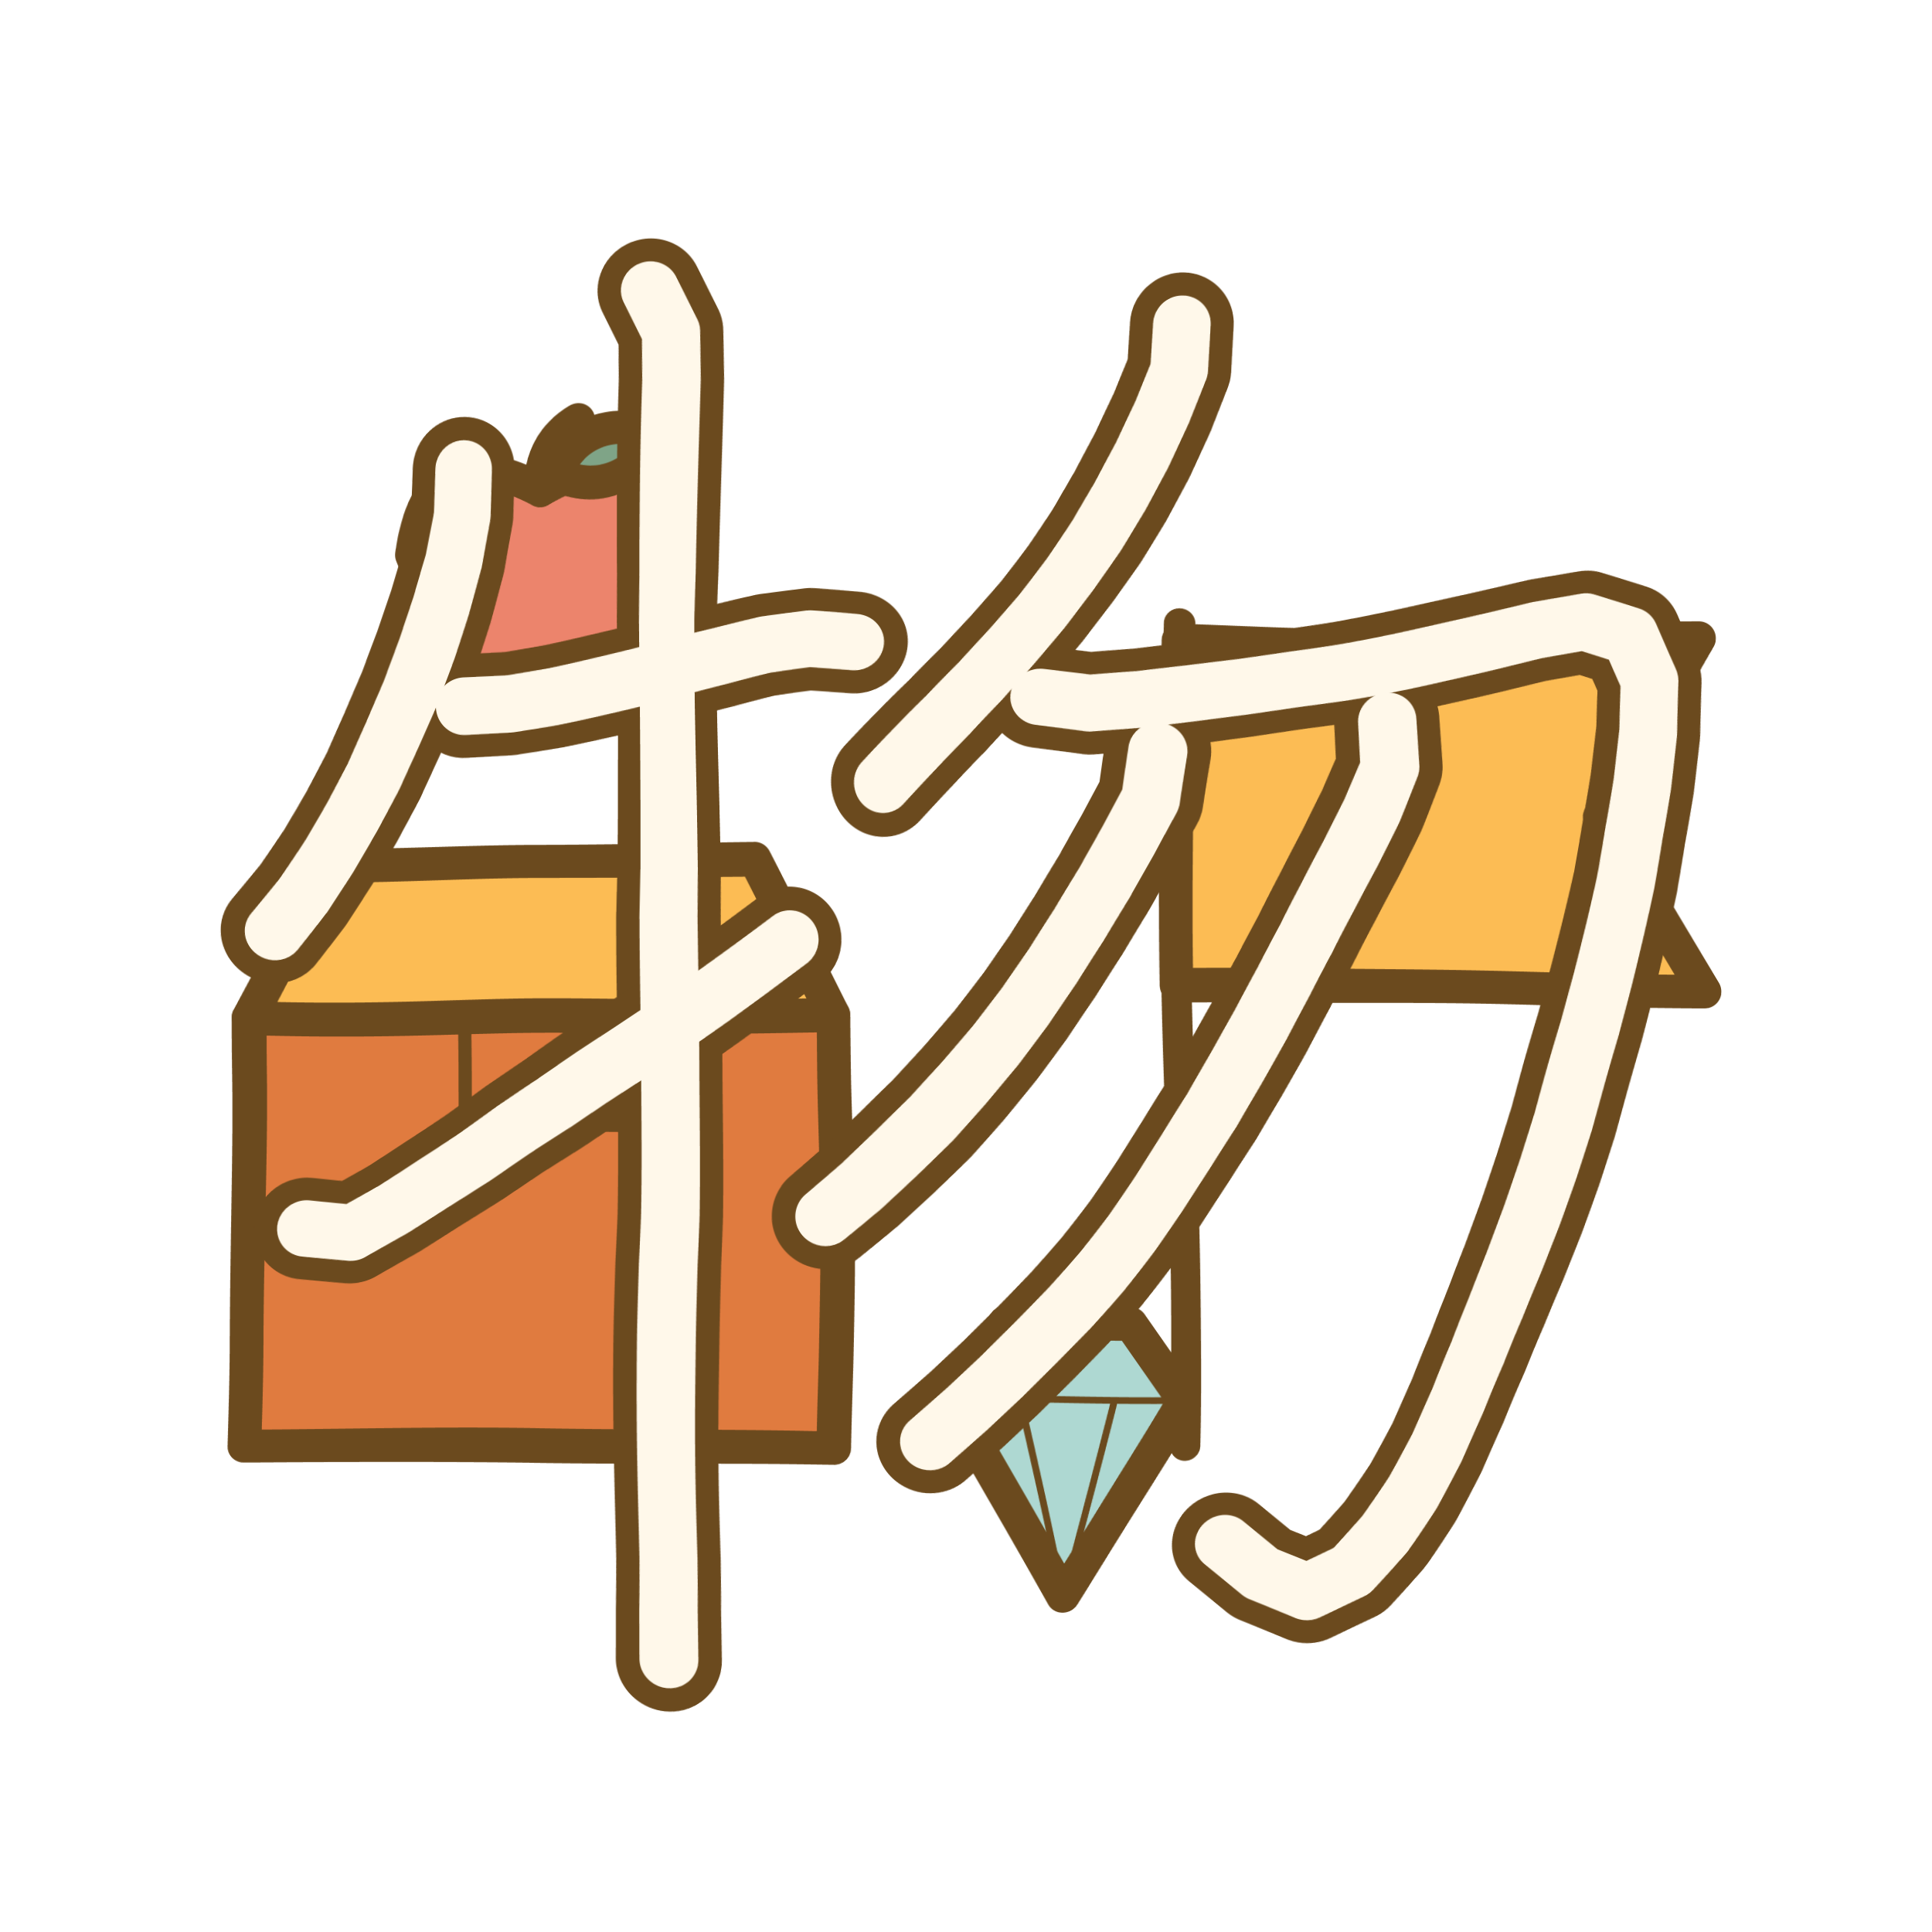
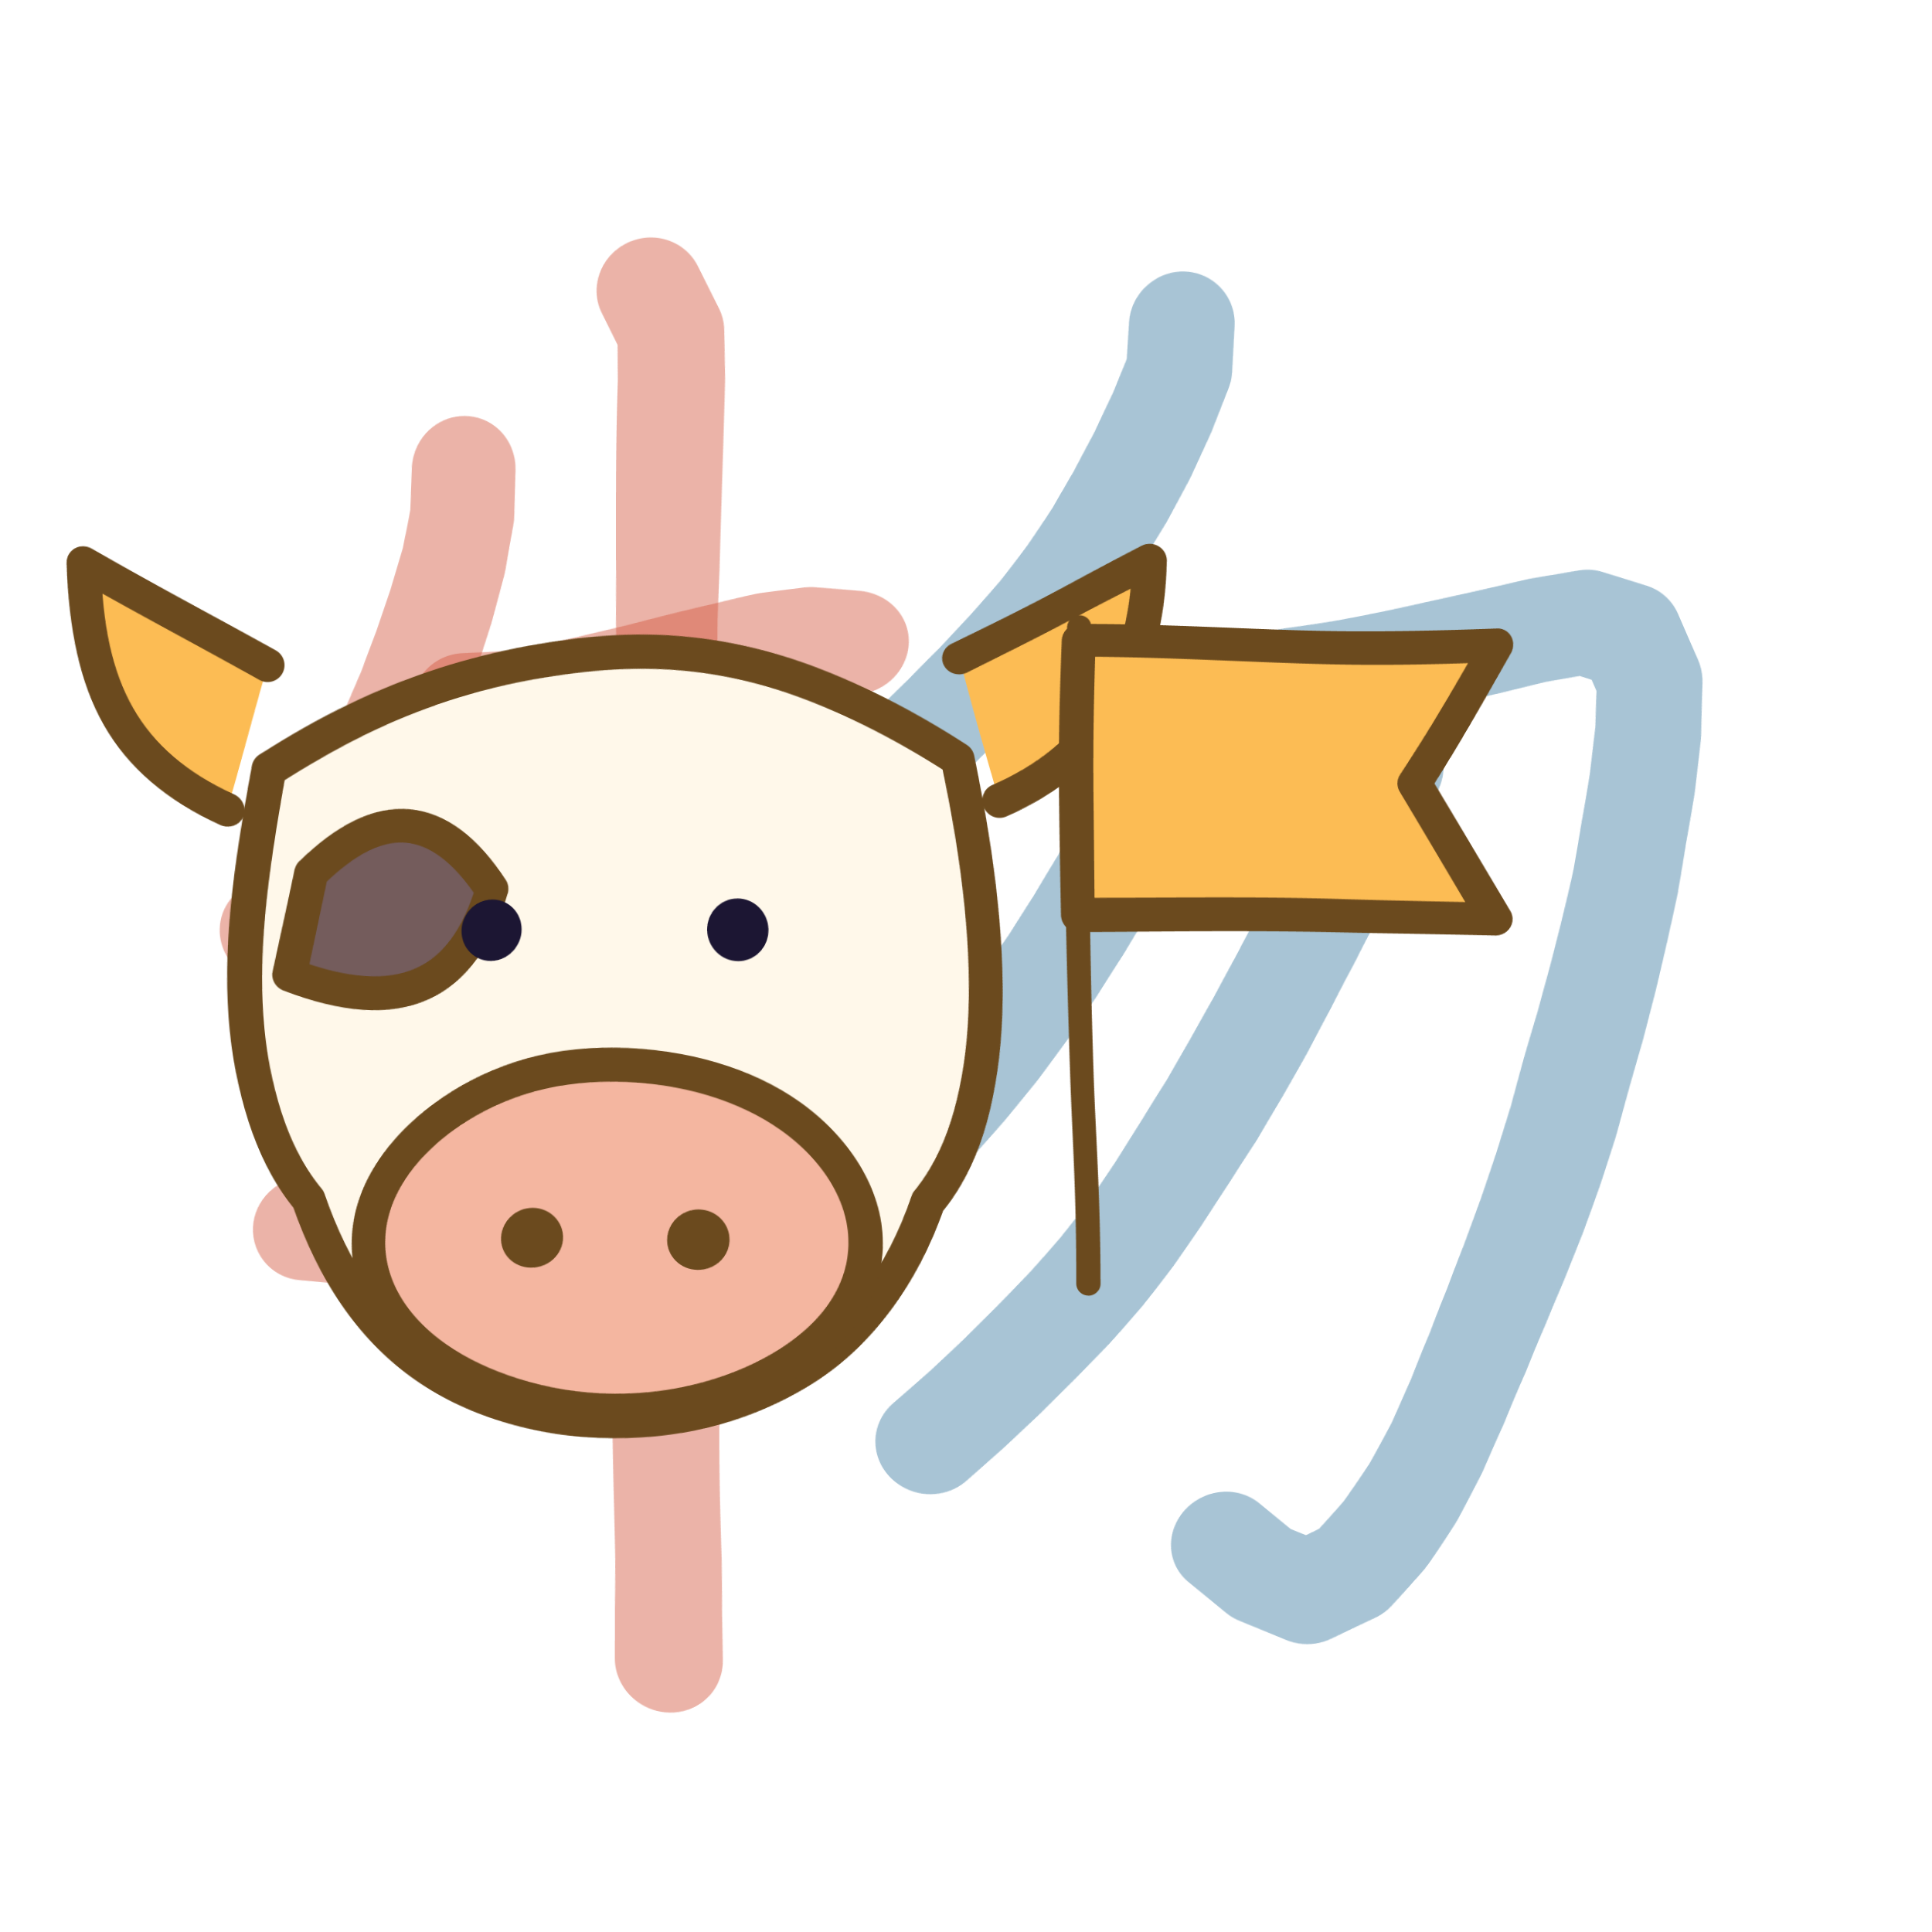
<svg xmlns="http://www.w3.org/2000/svg" viewBox="0 0 200 200">
  <defs>
    <filter id="w" filterUnits="userSpaceOnUse" x="-20" y="-20" width="240" height="240">
      <feTurbulence type="fractalNoise" baseFrequency=".018" numOctaves="2" seed="192" />
      <feDisplacementMap in="SourceGraphic" scale="2.6" />
    </filter>
    <filter id="s" x="-5%" y="-5%" width="110%" height="110%">
      <feOffset in="SourceAlpha" dx="7" dy="-6" result="o" />
      <feComposite in="SourceAlpha" in2="o" operator="out" result="c" />
      <feFlood flood-color="#8a4a20" flood-opacity=".3" />
      <feComposite in2="c" operator="in" result="d" />
      <feMerge>
        <feMergeNode in="SourceGraphic" />
        <feMergeNode in="d" />
      </feMerge>
    </filter>
  </defs>
  <g filter="url(#w)">
    <g stroke="#6b4a1e" stroke-linecap="round" stroke-linejoin="round" fill="none">
-       <g transform="translate(56.0 118.0) scale(0.800 0.800)" stroke-width="4.38">
-         <path d="M-38-16h76v56h-76z" fill="#e07b3f" />
-         <path d="M-38-16l10-20h56l10 20z" fill="#fcbc54" />
-         <path d="M-10-16v14h20v-14" fill="none" stroke-width="1.75" />
-       </g>
-       <g transform="translate(142.0 106.0) scale(0.900 0.900)" stroke-width="3.89">
-         <path d="M-22-46v94" fill="none" stroke-width="3.5" />
-         <path d="M-22-44h60l-12 20 12 20h-60z" fill="#fcbc54" />
-       </g>
-       <g transform="translate(56.0 58.0) scale(0.400 0.400)" stroke-width="8.75">
-         <path d="M0-18q30-16 34 16T8 38q-8-6-16 0T-34-2q4-32 34-16z" fill="#ec846c" />
-         <path d="M0-18q0-12 10-18" fill="none" />
-         <g transform="translate(4 -22) rotate(70)">
-           <path d="M0 0q-13-13 0-30q13 17 0 30z" fill="#7fa487" />
-         </g>
-       </g>
-       <g transform="translate(110.0 150.0) scale(0.400 0.400)" stroke-width="8.75">
-         <path d="M-30-14l14-20h32l14 20L0 38z" fill="#aed8d2" />
-         <path d="M-30-14h60M-12-14L0 38l12-52" fill="none" stroke-width="1.75" />
-       </g>
-       <g stroke-width="10.8">
+       <g stroke="#d4583f" stroke-opacity=".45" stroke-width="11">
        <path transform="translate(6 6)" d="M41.9 42.5L41.7 47.2L40.8 51.8L39.4 56.5L37.9 60.9L36.2 65.4L34.3 69.7L32.3 74.0L30.0 78.2L27.6 82.3L25.0 86.3L22.1 90.1" />
        <path transform="translate(6 6)" d="M41.8 66.8L46.5 66.6L51.1 65.9L55.6 65.1L60.2 64.3L64.8 63.4L69.4 62.5L74.0 61.5L78.6 60.9L83.2 61.2" />
        <path transform="translate(6 6)" d="M61.0 23.7L63.3 28.2L63.5 33.3L63.5 38.3L63.5 43.4L63.5 48.6L63.5 53.6L63.4 58.7L63.4 63.8L63.4 68.8L63.4 73.9L63.4 79.0L63.4 84.1L63.3 89.1L63.3 94.4L63.3 99.4L63.3 104.5L63.3 109.5L63.3 114.6L63.3 119.8L63.2 124.9L63.2 129.9L63.2 135.0L63.2 140.1L63.2 145.2L63.2 150.4L63.2 155.4L63.1 160.5L63.1 165.6" />
        <path transform="translate(6 6)" d="M25.6 121.1L30.4 121.6L34.7 119.1L38.8 116.4L43.0 113.7L47.1 110.9L51.3 108.2L55.4 105.4L59.5 102.7L63.7 99.9L67.8 97.1L71.8 94.3L75.9 91.4" />
+       </g>
+       <g stroke="#3f7ea3" stroke-opacity=".45" stroke-width="11">
        <path transform="translate(6 6)" d="M116.0 27.2L115.8 32.0L114.1 36.5L112.1 41.0L109.9 45.3L107.5 49.5L104.9 53.5L102.1 57.5L99.1 61.4L96.1 65.1L92.8 68.8L89.5 72.2L86.0 75.7" />
        <path transform="translate(6 6)" d="M102.2 66.7L107.3 67.3L112.4 66.8L117.5 66.0L122.7 65.1L127.8 64.1L132.8 63.2L137.9 62.2L142.9 61.2L148.1 60.2L153.1 59.2L158.2 58.5L163.0 60.1L165.0 64.7L164.7 69.9L163.9 75.0L162.9 80.0L162.0 85.1L160.9 90.2L159.8 95.2L158.6 100.3L157.3 105.2L156.0 110.2L154.5 115.2L152.9 120.2L151.2 125.1L149.4 129.9L147.5 134.6L145.3 139.4L142.9 144.0L140.2 148.4L137.2 152.6L133.8 156.5L129.3 158.8L124.6 156.9L120.6 153.6" />
        <path transform="translate(6 6)" d="M114.3 72.2L113.6 77.2L111.3 81.5L108.8 85.9L106.1 90.2L103.3 94.3L100.3 98.3L97.1 102.2L93.7 106.0L90.3 109.6L86.7 113.0L82.9 116.5L79.1 119.7" />
        <path transform="translate(6 6)" d="M137.3 68.3L137.7 73.2L136.0 77.9L134.0 82.5L131.8 87.2L129.6 91.7L127.3 96.0L124.8 100.4L122.2 104.7L119.5 109.0L116.6 113.1L113.6 117.2L110.6 121.1L107.4 125.0L104.1 128.8L100.7 132.5L97.3 136.1L93.8 139.6L90.1 143.1" />
      </g>
-       <g stroke="#fff8ea" stroke-width="6">
-         <path transform="translate(6 6)" d="M41.9 42.5L41.7 47.2L40.8 51.8L39.4 56.5L37.9 60.9L36.2 65.4L34.3 69.7L32.3 74.0L30.0 78.2L27.6 82.3L25.0 86.3L22.1 90.1" />
-         <path transform="translate(6 6)" d="M41.8 66.8L46.5 66.6L51.1 65.9L55.6 65.1L60.2 64.3L64.8 63.4L69.4 62.5L74.0 61.5L78.6 60.9L83.2 61.2" />
-         <path transform="translate(6 6)" d="M61.0 23.7L63.3 28.2L63.5 33.3L63.5 38.3L63.5 43.4L63.5 48.6L63.5 53.6L63.4 58.7L63.4 63.8L63.4 68.8L63.4 73.9L63.4 79.0L63.4 84.1L63.3 89.1L63.3 94.4L63.3 99.4L63.3 104.5L63.3 109.5L63.3 114.6L63.3 119.8L63.2 124.9L63.2 129.9L63.2 135.0L63.2 140.1L63.2 145.2L63.2 150.4L63.2 155.4L63.1 160.5L63.1 165.6" />
-         <path transform="translate(6 6)" d="M25.6 121.1L30.4 121.6L34.7 119.1L38.8 116.4L43.0 113.7L47.1 110.9L51.3 108.2L55.4 105.4L59.5 102.7L63.7 99.9L67.8 97.1L71.8 94.3L75.9 91.4" />
-         <path transform="translate(6 6)" d="M116.0 27.2L115.8 32.0L114.1 36.5L112.1 41.0L109.9 45.3L107.5 49.5L104.9 53.5L102.1 57.5L99.1 61.4L96.1 65.1L92.8 68.8L89.5 72.2L86.0 75.7" />
-         <path transform="translate(6 6)" d="M102.2 66.7L107.3 67.3L112.4 66.8L117.5 66.0L122.7 65.1L127.8 64.1L132.8 63.2L137.9 62.2L142.9 61.2L148.1 60.2L153.1 59.2L158.2 58.5L163.0 60.1L165.0 64.7L164.7 69.9L163.9 75.0L162.9 80.0L162.0 85.1L160.9 90.2L159.8 95.2L158.6 100.3L157.3 105.2L156.0 110.2L154.5 115.2L152.9 120.2L151.2 125.1L149.4 129.9L147.5 134.6L145.3 139.4L142.9 144.0L140.2 148.4L137.2 152.6L133.8 156.5L129.3 158.8L124.6 156.9L120.6 153.6" />
-         <path transform="translate(6 6)" d="M114.3 72.2L113.6 77.2L111.3 81.5L108.8 85.9L106.1 90.2L103.3 94.3L100.3 98.3L97.1 102.2L93.7 106.0L90.3 109.6L86.7 113.0L82.9 116.5L79.1 119.7" />
-         <path transform="translate(6 6)" d="M137.3 68.3L137.7 73.2L136.0 77.9L134.0 82.5L131.8 87.2L129.6 91.7L127.3 96.0L124.8 100.4L122.2 104.7L119.5 109.0L116.6 113.1L113.6 117.2L110.6 121.1L107.4 125.0L104.1 128.8L100.7 132.5L97.3 136.1L93.8 139.6L90.1 143.1" />
+       <g transform="translate(63.7 100.6) scale(1.064 1.064)" stroke-width="3.29">
+         <path d="M-34-30l-18-10q0 18 14 24M34-30l18-10q0 18-14 24" fill="#fcbc54" />
+         <path d="M-34-20q34-22 68 0q6 30-4 42q-8 22-30 22t-30-22q-10-12-4-42z" fill="#fff8ea" />
+         <path d="M-30-10q10-10 18 2q-4 14-20 8z" fill="#745c5c" />
+         <ellipse cy="26" rx="24" ry="17" fill="#f4b6a0" />
+         <circle cx="-12" cy="-4" r="3" fill="#1c1633" stroke="none" />
+         <circle cx="12" cy="-4" r="3" fill="#1c1633" stroke="none" />
+         <circle cx="-8" cy="26" r="3" fill="#6b4a1e" stroke="none" />
+         <circle cx="8" cy="26" r="3" fill="#6b4a1e" stroke="none" />
+       </g>
+       <g transform="translate(127.7 98.0) scale(0.713 0.713)" stroke-width="4.91">
+         <path d="M-22-46v94" fill="none" stroke-width="3.5" />
+         <path d="M-22-44h60l-12 20 12 20h-60z" fill="#fcbc54" />
      </g>
    </g>
  </g>
</svg>
